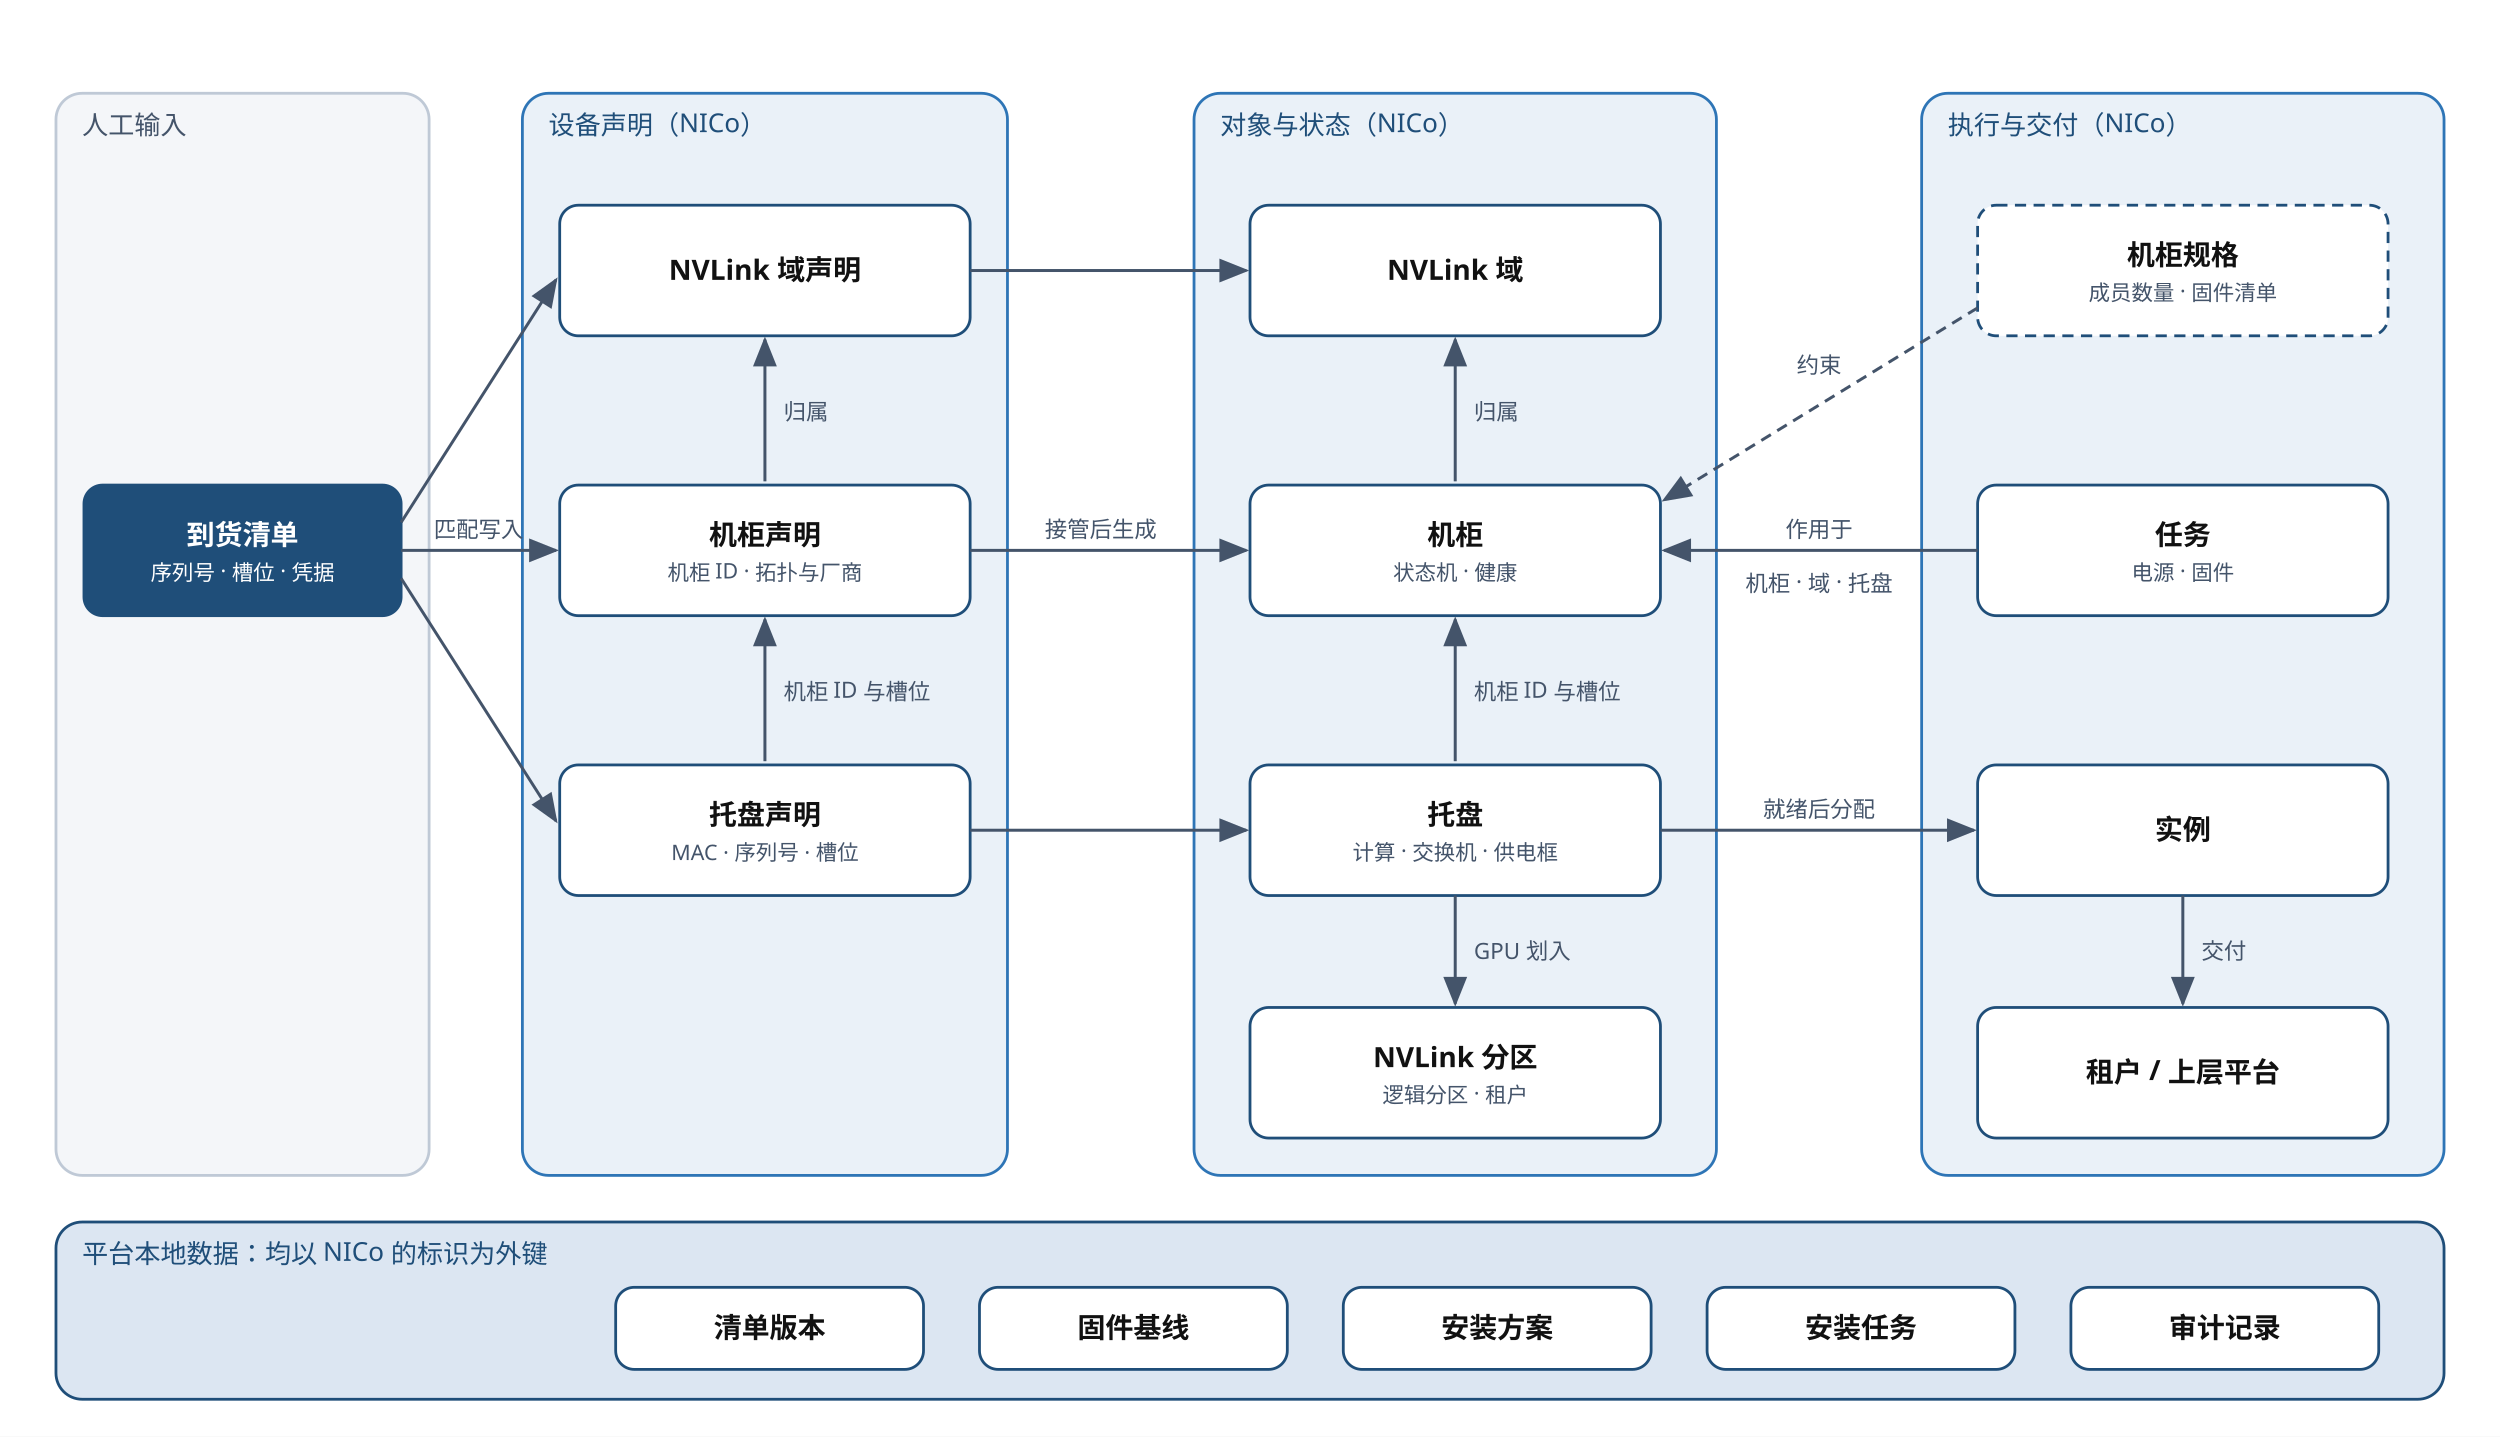
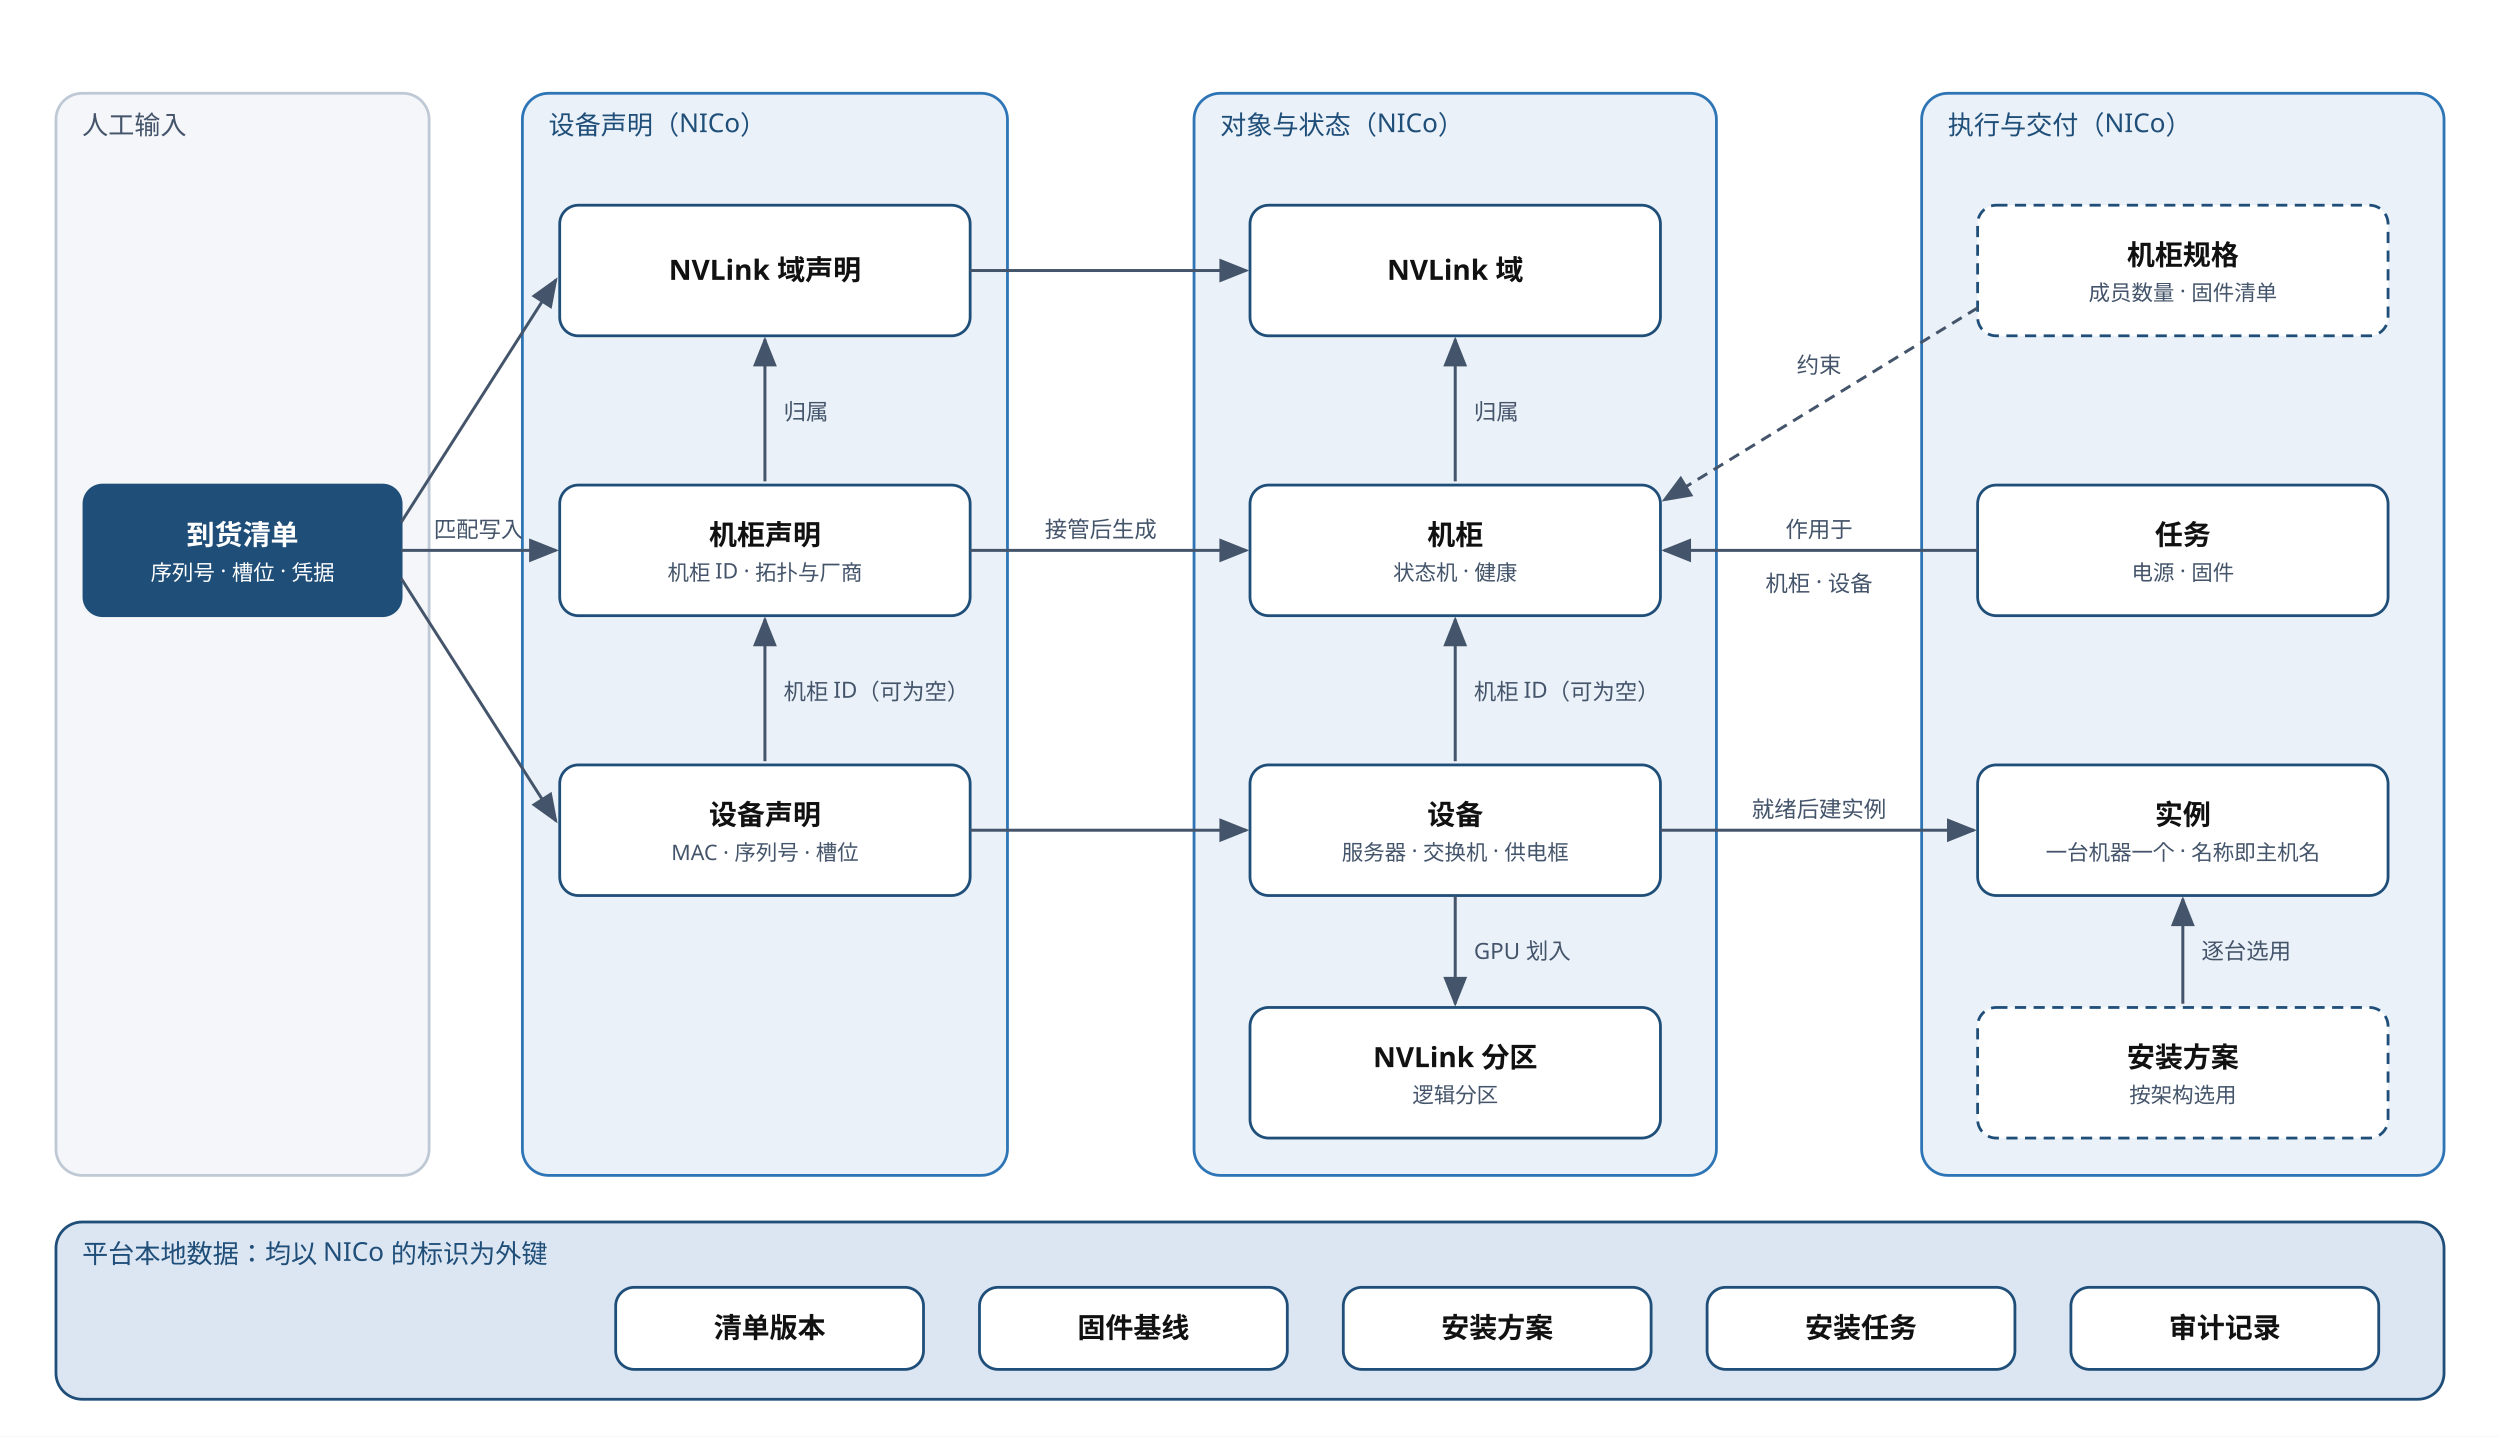
<svg xmlns="http://www.w3.org/2000/svg" width="1340" height="770" viewBox="0 0 1340 770" font-family="PingFang SC, Heiti SC, sans-serif">
  <defs>
    <marker id="ae" markerWidth="10" markerHeight="8" refX="9" refY="4" orient="auto">
      <path d="M0,0 L10,4 L0,8 z" fill="#44546A" />
    </marker>
  </defs>
  <rect width="1340" height="770" fill="white" />
  <rect x="30" y="50" width="200" height="580" rx="14" fill="#F4F6F9" stroke="#BFC9D6" stroke-width="1.5" />
  <text x="44" y="72" font-size="14" fill="#44546A">人工输入</text>
  <rect x="280" y="50" width="260" height="580" rx="14" fill="#EAF1F8" stroke="#2E75B6" stroke-width="1.5" />
  <text x="294" y="72" font-size="14" fill="#1F4E79">设备声明（NICo）</text>
  <rect x="640" y="50" width="280" height="580" rx="14" fill="#EAF1F8" stroke="#2E75B6" stroke-width="1.5" />
  <text x="654" y="72" font-size="14" fill="#1F4E79">对象与状态（NICo）</text>
  <rect x="1030" y="50" width="280" height="580" rx="14" fill="#EAF1F8" stroke="#2E75B6" stroke-width="1.5" />
  <text x="1044" y="72" font-size="14" fill="#1F4E79">执行与交付（NICo）</text>
  <rect x="30" y="655" width="1280" height="95" rx="14" fill="#DCE6F2" stroke="#1F4E79" stroke-width="1.5" />
  <text x="44" y="677" font-size="14" fill="#1F4E79">平台本地数据：均以 NICo 的标识为外键</text>
  <rect x="45" y="260" width="170" height="70" rx="10" fill="#1F4E79" stroke="#1F4E79" stroke-width="1.5" />
  <text x="130.0" y="292.0" text-anchor="middle" font-size="15" font-weight="600" fill="#FFFFFF">到货清单</text>
  <text x="130.0" y="311.0" text-anchor="middle" font-size="11.5" fill="#FFFFFF">序列号 · 槽位 · 凭据</text>
  <rect x="300" y="110" width="220" height="70" rx="10" fill="#FFFFFF" stroke="#1F4E79" stroke-width="1.5" />
  <text x="410.0" y="150.0" text-anchor="middle" font-size="15" font-weight="600" fill="#111111">NVLink 域声明</text>
  <rect x="300" y="260" width="220" height="70" rx="10" fill="#FFFFFF" stroke="#1F4E79" stroke-width="1.5" />
  <text x="410.0" y="292.0" text-anchor="middle" font-size="15" font-weight="600" fill="#111111">机柜声明</text>
  <text x="410.0" y="311.0" text-anchor="middle" font-size="11.5" fill="#44546A">机柜 ID · 拓扑与厂商</text>
  <rect x="300" y="410" width="220" height="70" rx="10" fill="#FFFFFF" stroke="#1F4E79" stroke-width="1.5" />
-   <text x="410.0" y="442.0" text-anchor="middle" font-size="15" font-weight="600" fill="#111111">托盘声明</text>
+   <text x="410.0" y="442.0" text-anchor="middle" font-size="15" font-weight="600" fill="#111111">设备声明</text>
  <text x="410.0" y="461.0" text-anchor="middle" font-size="11.5" fill="#44546A">MAC · 序列号 · 槽位</text>
  <rect x="670" y="110" width="220" height="70" rx="10" fill="#FFFFFF" stroke="#1F4E79" stroke-width="1.5" />
  <text x="780.0" y="150.0" text-anchor="middle" font-size="15" font-weight="600" fill="#111111">NVLink 域</text>
  <rect x="670" y="260" width="220" height="70" rx="10" fill="#FFFFFF" stroke="#1F4E79" stroke-width="1.5" />
  <text x="780.0" y="292.0" text-anchor="middle" font-size="15" font-weight="600" fill="#111111">机柜</text>
  <text x="780.0" y="311.0" text-anchor="middle" font-size="11.5" fill="#44546A">状态机 · 健康</text>
  <rect x="670" y="410" width="220" height="70" rx="10" fill="#FFFFFF" stroke="#1F4E79" stroke-width="1.5" />
-   <text x="780.0" y="442.0" text-anchor="middle" font-size="15" font-weight="600" fill="#111111">托盘</text>
-   <text x="780.0" y="461.0" text-anchor="middle" font-size="11.5" fill="#44546A">计算 · 交换机 · 供电框</text>
+   <text x="780.0" y="442.0" text-anchor="middle" font-size="15" font-weight="600" fill="#111111">设备</text>
+   <text x="780.0" y="461.0" text-anchor="middle" font-size="11.5" fill="#44546A">服务器 · 交换机 · 供电框</text>
  <rect x="670" y="540" width="220" height="70" rx="10" fill="#FFFFFF" stroke="#1F4E79" stroke-width="1.5" />
  <text x="780.0" y="572.0" text-anchor="middle" font-size="15" font-weight="600" fill="#111111">NVLink 分区</text>
-   <text x="780.0" y="591.0" text-anchor="middle" font-size="11.5" fill="#44546A">逻辑分区 · 租户</text>
+   <text x="780.0" y="591.0" text-anchor="middle" font-size="11.5" fill="#44546A">逻辑分区</text>
  <rect x="1060" y="110" width="220" height="70" rx="10" fill="#FFFFFF" stroke="#1F4E79" stroke-width="1.5" stroke-dasharray="6,4" />
  <text x="1170.0" y="142.0" text-anchor="middle" font-size="15" font-weight="600" fill="#111111">机柜规格</text>
  <text x="1170.0" y="161.0" text-anchor="middle" font-size="11.5" fill="#44546A">成员数量 · 固件清单</text>
  <rect x="1060" y="260" width="220" height="70" rx="10" fill="#FFFFFF" stroke="#1F4E79" stroke-width="1.5" />
  <text x="1170.0" y="292.0" text-anchor="middle" font-size="15" font-weight="600" fill="#111111">任务</text>
  <text x="1170.0" y="311.0" text-anchor="middle" font-size="11.5" fill="#44546A">电源 · 固件</text>
  <rect x="1060" y="410" width="220" height="70" rx="10" fill="#FFFFFF" stroke="#1F4E79" stroke-width="1.5" />
-   <text x="1170.0" y="450.0" text-anchor="middle" font-size="15" font-weight="600" fill="#111111">实例</text>
-   <rect x="1060" y="540" width="220" height="70" rx="10" fill="#FFFFFF" stroke="#1F4E79" stroke-width="1.5" />
-   <text x="1170.0" y="580.0" text-anchor="middle" font-size="15" font-weight="600" fill="#111111">租户 / 上层平台</text>
+   <text x="1170.0" y="442.0" text-anchor="middle" font-size="15" font-weight="600" fill="#111111">实例</text>
+   <text x="1170.0" y="461.0" text-anchor="middle" font-size="11.5" fill="#44546A">一台机器一个 · 名称即主机名</text>
+   <rect x="1060" y="540" width="220" height="70" rx="10" fill="#FFFFFF" stroke="#1F4E79" stroke-width="1.5" stroke-dasharray="6,4" />
+   <text x="1170.0" y="572.0" text-anchor="middle" font-size="15" font-weight="600" fill="#111111">安装方案</text>
+   <text x="1170.0" y="591.0" text-anchor="middle" font-size="11.5" fill="#44546A">按架构选用</text>
  <rect x="330" y="690" width="165" height="44" rx="10" fill="#FFFFFF" stroke="#1F4E79" stroke-width="1.5" />
  <text x="412.5" y="717.0" text-anchor="middle" font-size="15" font-weight="600" fill="#111111">清单版本</text>
  <rect x="525" y="690" width="165" height="44" rx="10" fill="#FFFFFF" stroke="#1F4E79" stroke-width="1.5" />
  <text x="607.5" y="717.0" text-anchor="middle" font-size="15" font-weight="600" fill="#111111">固件基线</text>
  <rect x="720" y="690" width="165" height="44" rx="10" fill="#FFFFFF" stroke="#1F4E79" stroke-width="1.5" />
  <text x="802.5" y="717.0" text-anchor="middle" font-size="15" font-weight="600" fill="#111111">安装方案</text>
  <rect x="915" y="690" width="165" height="44" rx="10" fill="#FFFFFF" stroke="#1F4E79" stroke-width="1.5" />
  <text x="997.5" y="717.0" text-anchor="middle" font-size="15" font-weight="600" fill="#111111">安装任务</text>
  <rect x="1110" y="690" width="165" height="44" rx="10" fill="#FFFFFF" stroke="#1F4E79" stroke-width="1.5" />
  <text x="1192.5" y="717.0" text-anchor="middle" font-size="15" font-weight="600" fill="#111111">审计记录</text>
  <line x1="215" y1="280" x2="298" y2="150" stroke="#44546A" stroke-width="1.6" marker-end="url(#ae)" />
  <line x1="215" y1="295" x2="298" y2="295" stroke="#44546A" stroke-width="1.6" marker-end="url(#ae)" />
  <text x="256.5" y="288.0" font-size="12" fill="#44546A" text-anchor="middle">匹配写入</text>
  <line x1="215" y1="310" x2="298" y2="440" stroke="#44546A" stroke-width="1.6" marker-end="url(#ae)" />
  <line x1="410" y1="258" x2="410" y2="182" stroke="#44546A" stroke-width="1.6" marker-end="url(#ae)" />
  <text x="420" y="225" font-size="12" fill="#44546A" text-anchor="start">归属</text>
  <line x1="410" y1="408" x2="410" y2="332" stroke="#44546A" stroke-width="1.6" marker-end="url(#ae)" />
-   <text x="420" y="375" font-size="12" fill="#44546A" text-anchor="start">机柜 ID 与槽位</text>
+   <text x="420" y="375" font-size="12" fill="#44546A" text-anchor="start">机柜 ID（可为空）</text>
  <line x1="520" y1="145" x2="668" y2="145" stroke="#44546A" stroke-width="1.6" marker-end="url(#ae)" />
  <line x1="520" y1="295" x2="668" y2="295" stroke="#44546A" stroke-width="1.6" marker-end="url(#ae)" />
  <text x="590.0" y="288.0" font-size="12" fill="#44546A" text-anchor="middle">接管后生成</text>
  <line x1="520" y1="445" x2="668" y2="445" stroke="#44546A" stroke-width="1.6" marker-end="url(#ae)" />
  <line x1="780" y1="258" x2="780" y2="182" stroke="#44546A" stroke-width="1.6" marker-end="url(#ae)" />
  <text x="790" y="225" font-size="12" fill="#44546A" text-anchor="start">归属</text>
  <line x1="780" y1="408" x2="780" y2="332" stroke="#44546A" stroke-width="1.6" marker-end="url(#ae)" />
-   <text x="790" y="375" font-size="12" fill="#44546A" text-anchor="start">机柜 ID 与槽位</text>
+   <text x="790" y="375" font-size="12" fill="#44546A" text-anchor="start">机柜 ID（可为空）</text>
  <line x1="780" y1="480" x2="780" y2="538" stroke="#44546A" stroke-width="1.6" marker-end="url(#ae)" />
  <text x="790" y="514" font-size="12" fill="#44546A" text-anchor="start">GPU 划入</text>
  <line x1="1060" y1="165" x2="892" y2="268" stroke="#44546A" stroke-width="1.6" marker-end="url(#ae)" stroke-dasharray="6,4" />
  <text x="975.0" y="200" font-size="12" fill="#44546A" text-anchor="middle">约束</text>
  <line x1="1060" y1="295" x2="892" y2="295" stroke="#44546A" stroke-width="1.6" marker-end="url(#ae)" />
  <text x="975.0" y="288.0" font-size="12" fill="#44546A" text-anchor="middle">作用于</text>
-   <text x="975.0" y="317" font-size="12" fill="#44546A" text-anchor="middle">机柜 · 域 · 托盘</text>
+   <text x="975.0" y="317" font-size="12" fill="#44546A" text-anchor="middle">机柜 · 设备</text>
  <line x1="890" y1="445" x2="1058" y2="445" stroke="#44546A" stroke-width="1.6" marker-end="url(#ae)" />
-   <text x="975.0" y="438.0" font-size="12" fill="#44546A" text-anchor="middle">就绪后分配</text>
-   <line x1="1170" y1="480" x2="1170" y2="538" stroke="#44546A" stroke-width="1.6" marker-end="url(#ae)" />
-   <text x="1180" y="514" font-size="12" fill="#44546A" text-anchor="start">交付</text>
+   <text x="975.0" y="438.0" font-size="12" fill="#44546A" text-anchor="middle">就绪后建实例</text>
+   <line x1="1170" y1="538" x2="1170" y2="482" stroke="#44546A" stroke-width="1.6" marker-end="url(#ae)" />
+   <text x="1180" y="514" font-size="12" fill="#44546A" text-anchor="start">逐台选用</text>
</svg>
